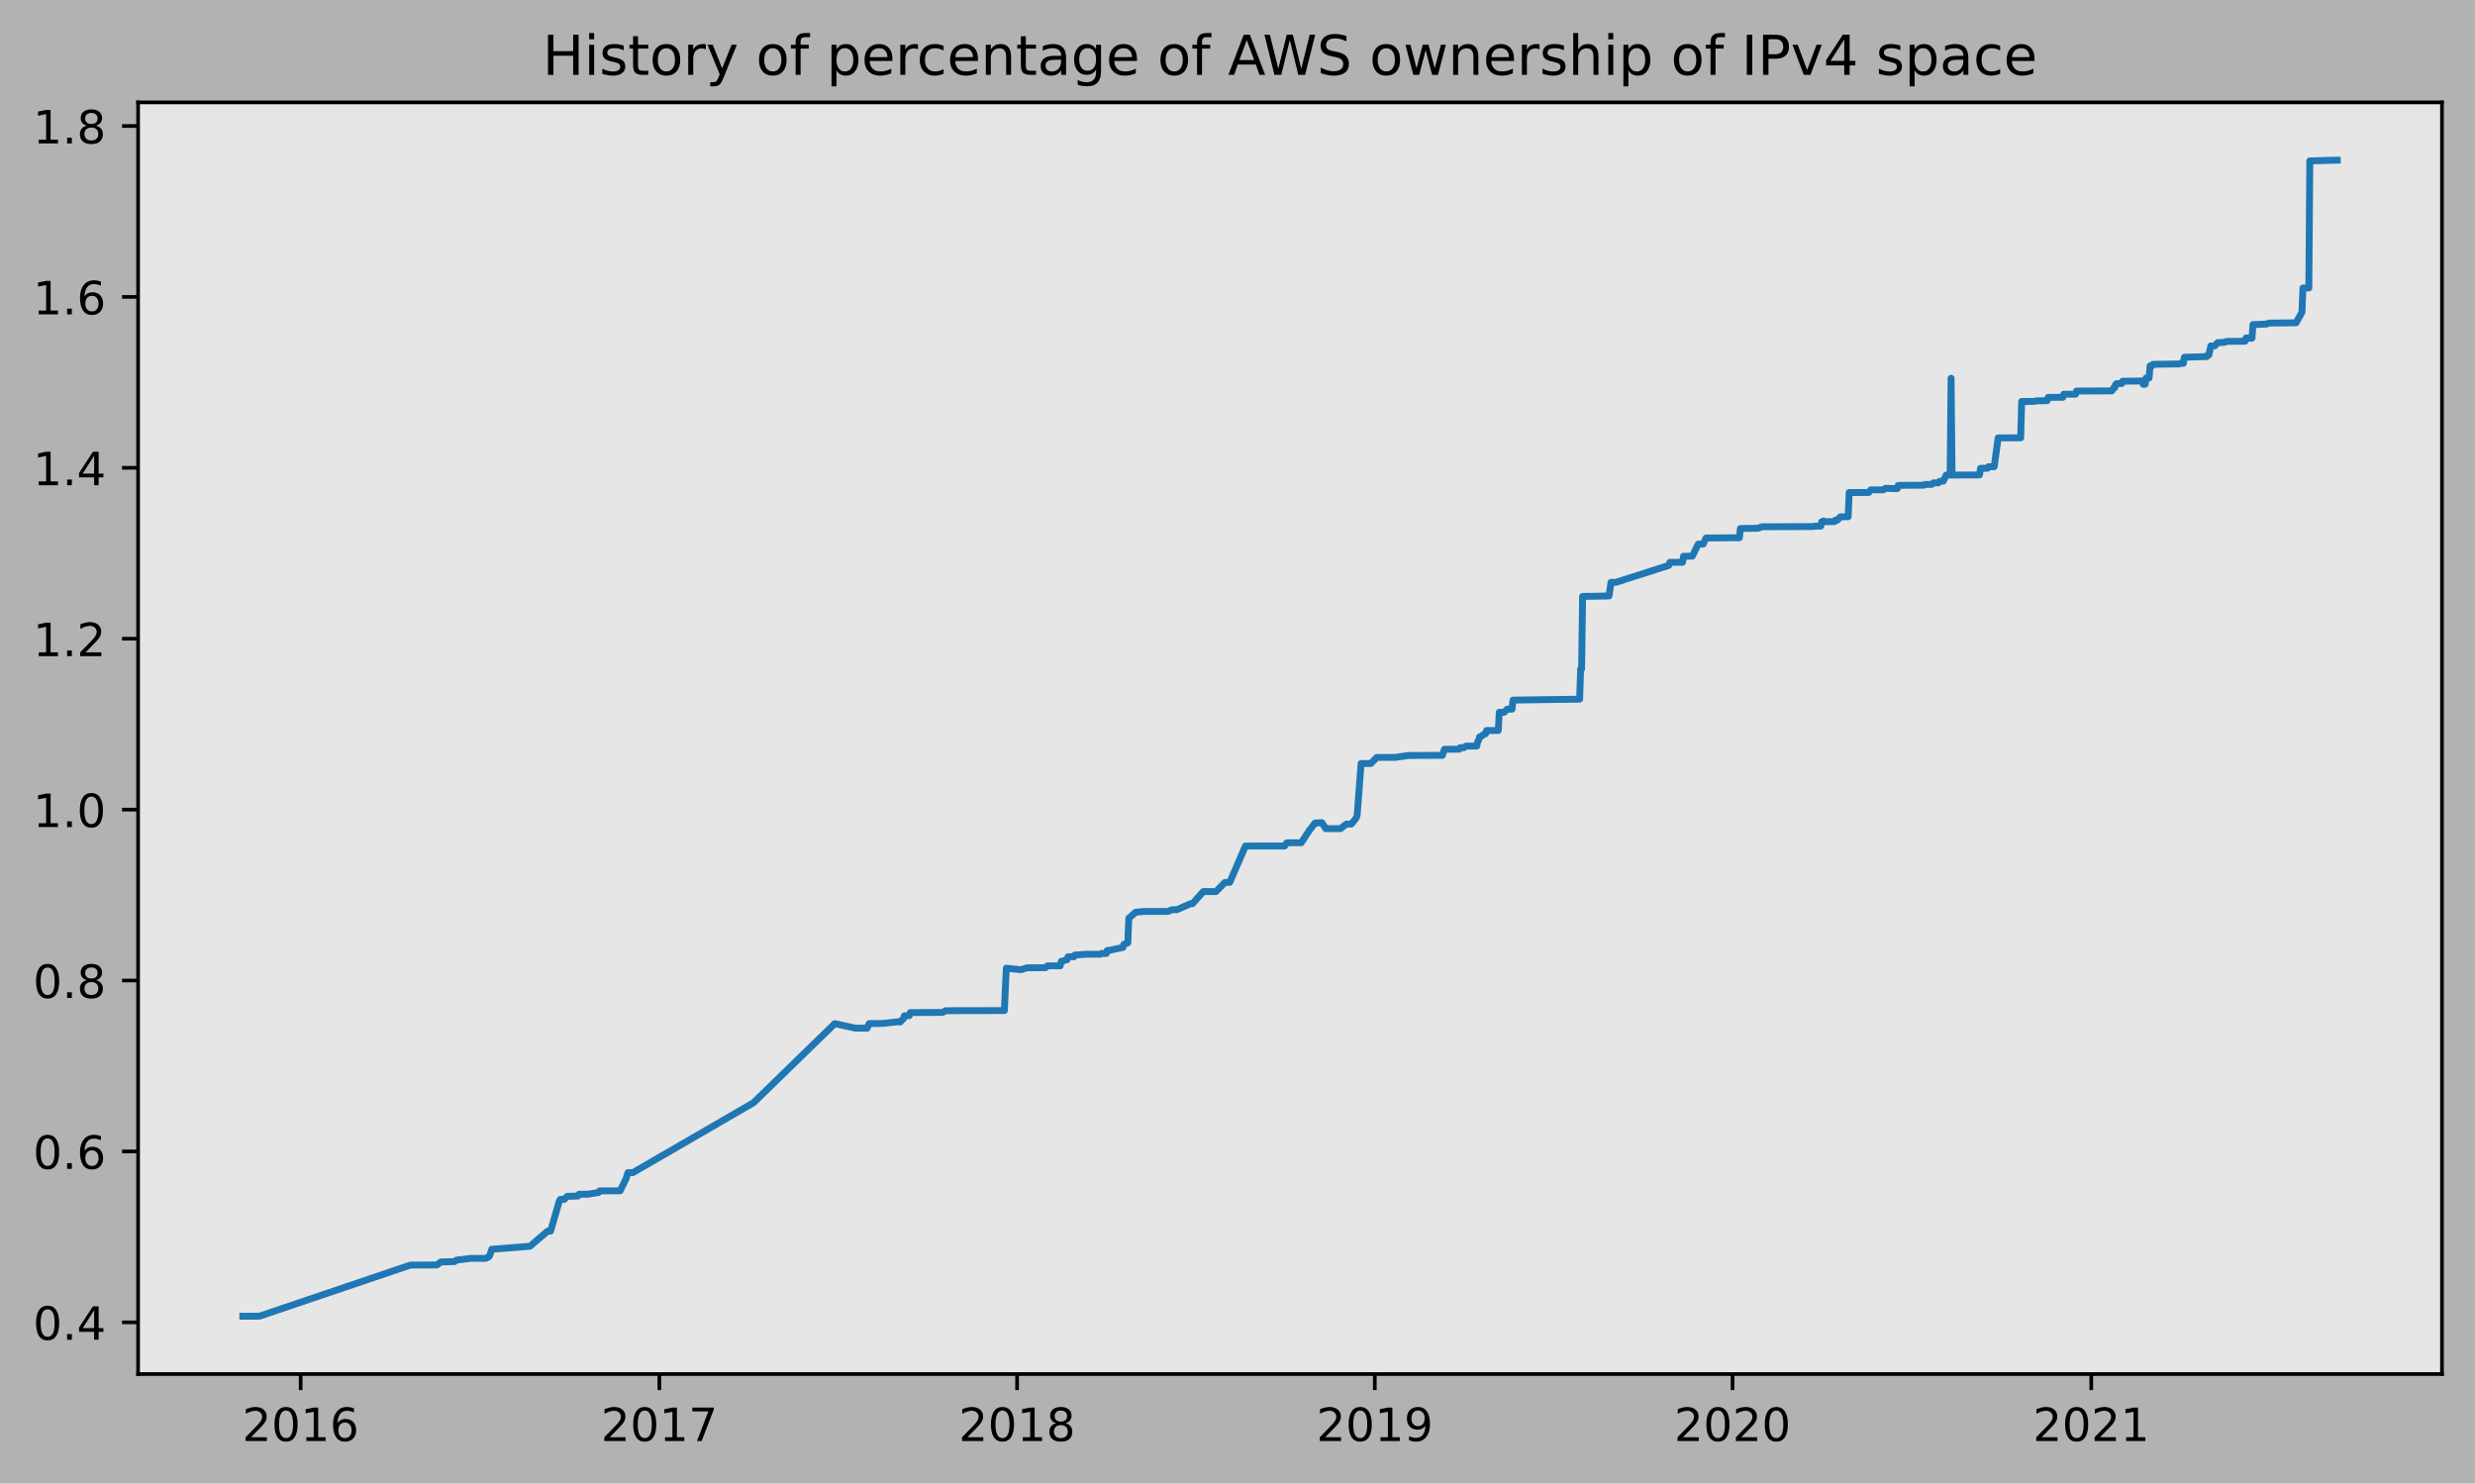
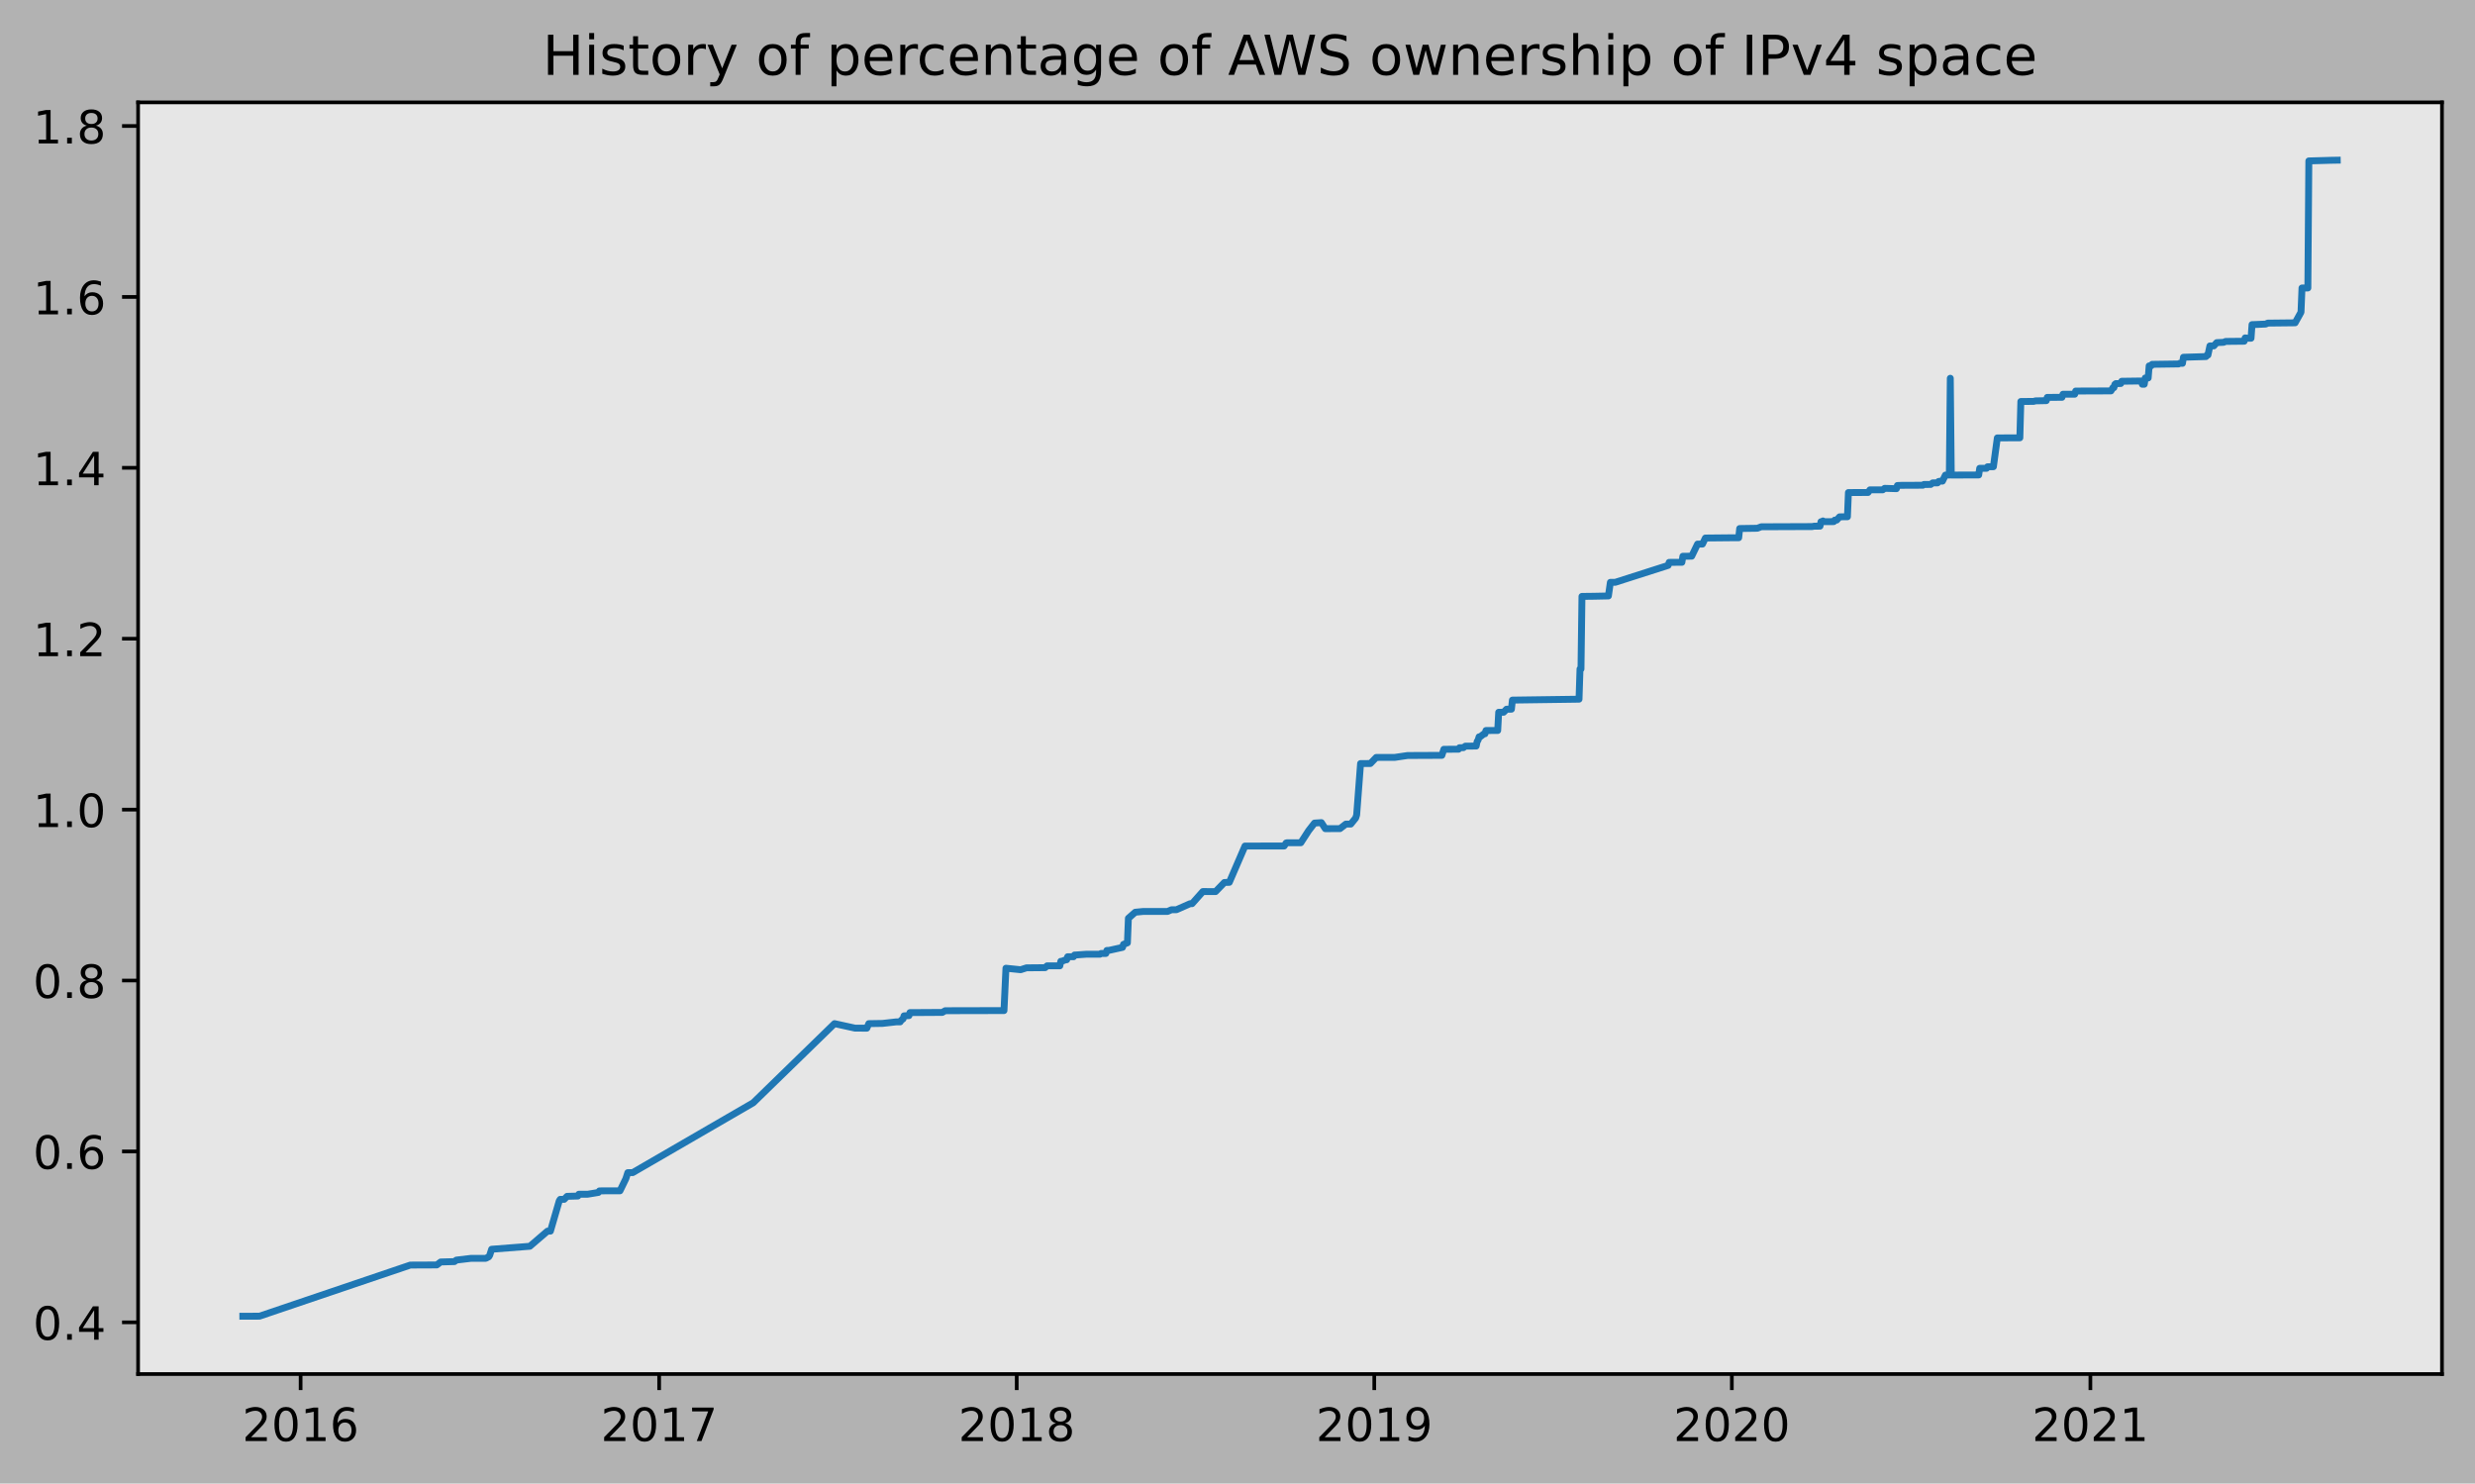
<svg xmlns="http://www.w3.org/2000/svg" xmlns:xlink="http://www.w3.org/1999/xlink" height="323.396pt" version="1.1" viewBox="0 0 539.503 323.396" width="539.503pt">
  <defs>
    <style type="text/css">
*{stroke-linecap:butt;stroke-linejoin:round;}
  </style>
  </defs>
  <g id="figure_1">
    <g id="patch_1">
      <path d="M 0 323.396  L 539.503 323.396  L 539.503 0  L 0 0  z " style="fill:#b2b2b2;" />
    </g>
    <g id="axes_1">
      <g id="patch_2">
        <path d="M 30.103 299.518  L 532.303 299.518  L 532.303 22.318  L 30.103 22.318  z " style="fill:#e6e6e6;" />
      </g>
      <g id="matplotlib.axis_1">
        <g id="xtick_1">
          <g id="line2d_1">
            <defs>
-               <path d="M 0 0  L 0 3.5  " id="meeb0889907" style="stroke:#000000;stroke-width:0.8;" />
-             </defs>
-             <g>
-               <use style="stroke:#000000;stroke-width:0.8;" x="65.535" xlink:href="#meeb0889907" y="299.518" />
+               <path d="M 0 0  L 0 3.5  " id="m148f84f22f" style="stroke:#000000;stroke-width:0.8;" />
+             </defs>
+             <g>
+               <use style="stroke:#000000;stroke-width:0.8;" x="65.529" xlink:href="#m148f84f22f" y="299.518" />
            </g>
          </g>
          <g id="text_1">
            <defs>
              <path d="M 19.188 8.297  L 53.609 8.297  L 53.609 0  L 7.328 0  L 7.328 8.297  Q 12.938 14.109 22.625 23.891  Q 32.328 33.688 34.812 36.531  Q 39.547 41.844 41.422 45.531  Q 43.312 49.219 43.312 52.781  Q 43.312 58.594 39.234 62.25  Q 35.156 65.922 28.609 65.922  Q 23.969 65.922 18.812 64.312  Q 13.672 62.703 7.812 59.422  L 7.812 69.391  Q 13.766 71.781 18.938 73  Q 24.125 74.219 28.422 74.219  Q 39.75 74.219 46.484 68.547  Q 53.219 62.891 53.219 53.422  Q 53.219 48.922 51.531 44.891  Q 49.859 40.875 45.406 35.406  Q 44.188 33.984 37.641 27.219  Q 31.109 20.453 19.188 8.297  z " id="DejaVuSans-50" />
              <path d="M 31.781 66.406  Q 24.172 66.406 20.328 58.906  Q 16.5 51.422 16.5 36.375  Q 16.5 21.391 20.328 13.891  Q 24.172 6.391 31.781 6.391  Q 39.453 6.391 43.281 13.891  Q 47.125 21.391 47.125 36.375  Q 47.125 51.422 43.281 58.906  Q 39.453 66.406 31.781 66.406  z M 31.781 74.219  Q 44.047 74.219 50.516 64.516  Q 56.984 54.828 56.984 36.375  Q 56.984 17.969 50.516 8.266  Q 44.047 -1.422 31.781 -1.422  Q 19.531 -1.422 13.062 8.266  Q 6.594 17.969 6.594 36.375  Q 6.594 54.828 13.062 64.516  Q 19.531 74.219 31.781 74.219  z " id="DejaVuSans-48" />
              <path d="M 12.406 8.297  L 28.516 8.297  L 28.516 63.922  L 10.984 60.406  L 10.984 69.391  L 28.422 72.906  L 38.281 72.906  L 38.281 8.297  L 54.391 8.297  L 54.391 0  L 12.406 0  z " id="DejaVuSans-49" />
              <path d="M 33.016 40.375  Q 26.375 40.375 22.484 35.828  Q 18.609 31.297 18.609 23.391  Q 18.609 15.531 22.484 10.953  Q 26.375 6.391 33.016 6.391  Q 39.656 6.391 43.531 10.953  Q 47.406 15.531 47.406 23.391  Q 47.406 31.297 43.531 35.828  Q 39.656 40.375 33.016 40.375  z M 52.594 71.297  L 52.594 62.312  Q 48.875 64.062 45.094 64.984  Q 41.312 65.922 37.594 65.922  Q 27.828 65.922 22.672 59.328  Q 17.531 52.734 16.797 39.406  Q 19.672 43.656 24.016 45.922  Q 28.375 48.188 33.594 48.188  Q 44.578 48.188 50.953 41.516  Q 57.328 34.859 57.328 23.391  Q 57.328 12.156 50.688 5.359  Q 44.047 -1.422 33.016 -1.422  Q 20.359 -1.422 13.672 8.266  Q 6.984 17.969 6.984 36.375  Q 6.984 53.656 15.188 63.938  Q 23.391 74.219 37.203 74.219  Q 40.922 74.219 44.703 73.484  Q 48.484 72.75 52.594 71.297  z " id="DejaVuSans-54" />
            </defs>
-             <g transform="translate(52.81007 314.1166)scale(0.1 -0.1)">
+             <g transform="translate(52.80417 314.1166)scale(0.1 -0.1)">
              <use xlink:href="#DejaVuSans-50" />
              <use x="63.623" xlink:href="#DejaVuSans-48" />
              <use x="127.246" xlink:href="#DejaVuSans-49" />
              <use x="190.869" xlink:href="#DejaVuSans-54" />
            </g>
          </g>
        </g>
        <g id="xtick_2">
          <g id="line2d_2">
            <g>
-               <use style="stroke:#000000;stroke-width:0.8;" x="143.727" xlink:href="#meeb0889907" y="299.518" />
+               <use style="stroke:#000000;stroke-width:0.8;" x="143.684" xlink:href="#m148f84f22f" y="299.518" />
            </g>
          </g>
          <g id="text_2">
            <defs>
              <path d="M 8.203 72.906  L 55.078 72.906  L 55.078 68.703  L 28.609 0  L 18.312 0  L 43.219 64.594  L 8.203 64.594  z " id="DejaVuSans-55" />
            </defs>
-             <g transform="translate(131.0018 314.1166)scale(0.1 -0.1)">
+             <g transform="translate(130.9593 314.1166)scale(0.1 -0.1)">
              <use xlink:href="#DejaVuSans-50" />
              <use x="63.623" xlink:href="#DejaVuSans-48" />
              <use x="127.246" xlink:href="#DejaVuSans-49" />
              <use x="190.869" xlink:href="#DejaVuSans-55" />
            </g>
          </g>
        </g>
        <g id="xtick_3">
          <g id="line2d_3">
            <g>
-               <use style="stroke:#000000;stroke-width:0.8;" x="221.705" xlink:href="#meeb0889907" y="299.518" />
+               <use style="stroke:#000000;stroke-width:0.8;" x="221.626" xlink:href="#m148f84f22f" y="299.518" />
            </g>
          </g>
          <g id="text_3">
            <defs>
              <path d="M 31.781 34.625  Q 24.75 34.625 20.719 30.859  Q 16.703 27.094 16.703 20.516  Q 16.703 13.922 20.719 10.156  Q 24.75 6.391 31.781 6.391  Q 38.812 6.391 42.859 10.172  Q 46.922 13.969 46.922 20.516  Q 46.922 27.094 42.891 30.859  Q 38.875 34.625 31.781 34.625  z M 21.922 38.812  Q 15.578 40.375 12.031 44.719  Q 8.5 49.078 8.5 55.328  Q 8.5 64.062 14.719 69.141  Q 20.953 74.219 31.781 74.219  Q 42.672 74.219 48.875 69.141  Q 55.078 64.062 55.078 55.328  Q 55.078 49.078 51.531 44.719  Q 48 40.375 41.703 38.812  Q 48.828 37.156 52.797 32.312  Q 56.781 27.484 56.781 20.516  Q 56.781 9.906 50.312 4.234  Q 43.844 -1.422 31.781 -1.422  Q 19.734 -1.422 13.25 4.234  Q 6.781 9.906 6.781 20.516  Q 6.781 27.484 10.781 32.312  Q 14.797 37.156 21.922 38.812  z M 18.312 54.391  Q 18.312 48.734 21.844 45.562  Q 25.391 42.391 31.781 42.391  Q 38.141 42.391 41.719 45.562  Q 45.312 48.734 45.312 54.391  Q 45.312 60.062 41.719 63.234  Q 38.141 66.406 31.781 66.406  Q 25.391 66.406 21.844 63.234  Q 18.312 60.062 18.312 54.391  z " id="DejaVuSans-56" />
            </defs>
-             <g transform="translate(208.9798 314.1166)scale(0.1 -0.1)">
+             <g transform="translate(208.9009 314.1166)scale(0.1 -0.1)">
              <use xlink:href="#DejaVuSans-50" />
              <use x="63.623" xlink:href="#DejaVuSans-48" />
              <use x="127.246" xlink:href="#DejaVuSans-49" />
              <use x="190.869" xlink:href="#DejaVuSans-56" />
            </g>
          </g>
        </g>
        <g id="xtick_4">
          <g id="line2d_4">
            <g>
-               <use style="stroke:#000000;stroke-width:0.8;" x="299.683" xlink:href="#meeb0889907" y="299.518" />
+               <use style="stroke:#000000;stroke-width:0.8;" x="299.567" xlink:href="#m148f84f22f" y="299.518" />
            </g>
          </g>
          <g id="text_4">
            <defs>
              <path d="M 10.984 1.516  L 10.984 10.5  Q 14.703 8.734 18.5 7.812  Q 22.312 6.891 25.984 6.891  Q 35.75 6.891 40.891 13.453  Q 46.047 20.016 46.781 33.406  Q 43.953 29.203 39.594 26.953  Q 35.25 24.703 29.984 24.703  Q 19.047 24.703 12.672 31.312  Q 6.297 37.938 6.297 49.422  Q 6.297 60.641 12.938 67.422  Q 19.578 74.219 30.609 74.219  Q 43.266 74.219 49.922 64.516  Q 56.594 54.828 56.594 36.375  Q 56.594 19.141 48.406 8.859  Q 40.234 -1.422 26.422 -1.422  Q 22.703 -1.422 18.891 -0.688  Q 15.094 0.047 10.984 1.516  z M 30.609 32.422  Q 37.25 32.422 41.125 36.953  Q 45.016 41.5 45.016 49.422  Q 45.016 57.281 41.125 61.844  Q 37.25 66.406 30.609 66.406  Q 23.969 66.406 20.094 61.844  Q 16.219 57.281 16.219 49.422  Q 16.219 41.5 20.094 36.953  Q 23.969 32.422 30.609 32.422  z " id="DejaVuSans-57" />
            </defs>
-             <g transform="translate(286.9579 314.1166)scale(0.1 -0.1)">
+             <g transform="translate(286.8424 314.1166)scale(0.1 -0.1)">
              <use xlink:href="#DejaVuSans-50" />
              <use x="63.623" xlink:href="#DejaVuSans-48" />
              <use x="127.246" xlink:href="#DejaVuSans-49" />
              <use x="190.869" xlink:href="#DejaVuSans-57" />
            </g>
          </g>
        </g>
        <g id="xtick_5">
          <g id="line2d_5">
            <g>
-               <use style="stroke:#000000;stroke-width:0.8;" x="377.661" xlink:href="#meeb0889907" y="299.518" />
+               <use style="stroke:#000000;stroke-width:0.8;" x="377.509" xlink:href="#m148f84f22f" y="299.518" />
            </g>
          </g>
          <g id="text_5">
-             <g transform="translate(364.9359 314.1166)scale(0.1 -0.1)">
+             <g transform="translate(364.784 314.1166)scale(0.1 -0.1)">
              <use xlink:href="#DejaVuSans-50" />
              <use x="63.623" xlink:href="#DejaVuSans-48" />
              <use x="127.246" xlink:href="#DejaVuSans-50" />
              <use x="190.869" xlink:href="#DejaVuSans-48" />
            </g>
          </g>
        </g>
        <g id="xtick_6">
          <g id="line2d_6">
            <g>
-               <use style="stroke:#000000;stroke-width:0.8;" x="455.853" xlink:href="#meeb0889907" y="299.518" />
+               <use style="stroke:#000000;stroke-width:0.8;" x="455.664" xlink:href="#m148f84f22f" y="299.518" />
            </g>
          </g>
          <g id="text_6">
-             <g transform="translate(443.1276 314.1166)scale(0.1 -0.1)">
+             <g transform="translate(442.9391 314.1166)scale(0.1 -0.1)">
              <use xlink:href="#DejaVuSans-50" />
              <use x="63.623" xlink:href="#DejaVuSans-48" />
              <use x="127.246" xlink:href="#DejaVuSans-50" />
              <use x="190.869" xlink:href="#DejaVuSans-49" />
            </g>
          </g>
        </g>
      </g>
      <g id="matplotlib.axis_2">
        <g id="ytick_1">
          <g id="line2d_7">
            <defs>
-               <path d="M 0 0  L -3.5 0  " id="mce2aa6682f" style="stroke:#000000;stroke-width:0.8;" />
-             </defs>
-             <g>
-               <use style="stroke:#000000;stroke-width:0.8;" x="30.103" xlink:href="#mce2aa6682f" y="288.244" />
+               <path d="M 0 0  L -3.5 0  " id="mbfa2a3a1e8" style="stroke:#000000;stroke-width:0.8;" />
+             </defs>
+             <g>
+               <use style="stroke:#000000;stroke-width:0.8;" x="30.103" xlink:href="#mbfa2a3a1e8" y="288.244" />
            </g>
          </g>
          <g id="text_7">
            <defs>
              <path d="M 10.688 12.406  L 21 12.406  L 21 0  L 10.688 0  z " id="DejaVuSans-46" />
              <path d="M 37.797 64.312  L 12.891 25.391  L 37.797 25.391  z M 35.203 72.906  L 47.609 72.906  L 47.609 25.391  L 58.016 25.391  L 58.016 17.188  L 47.609 17.188  L 47.609 0  L 37.797 0  L 37.797 17.188  L 4.891 17.188  L 4.891 26.703  z " id="DejaVuSans-52" />
            </defs>
            <g transform="translate(7.2 292.0431)scale(0.1 -0.1)">
              <use xlink:href="#DejaVuSans-48" />
              <use x="63.623" xlink:href="#DejaVuSans-46" />
              <use x="95.41" xlink:href="#DejaVuSans-52" />
            </g>
          </g>
        </g>
        <g id="ytick_2">
          <g id="line2d_8">
            <g>
-               <use style="stroke:#000000;stroke-width:0.8;" x="30.103" xlink:href="#mce2aa6682f" y="250.99" />
+               <use style="stroke:#000000;stroke-width:0.8;" x="30.103" xlink:href="#mbfa2a3a1e8" y="250.99" />
            </g>
          </g>
          <g id="text_8">
-             <g transform="translate(7.2 254.7891)scale(0.1 -0.1)">
+             <g transform="translate(7.2 254.7895)scale(0.1 -0.1)">
              <use xlink:href="#DejaVuSans-48" />
              <use x="63.623" xlink:href="#DejaVuSans-46" />
              <use x="95.41" xlink:href="#DejaVuSans-54" />
            </g>
          </g>
        </g>
        <g id="ytick_3">
          <g id="line2d_9">
            <g>
-               <use style="stroke:#000000;stroke-width:0.8;" x="30.103" xlink:href="#mce2aa6682f" y="213.736" />
+               <use style="stroke:#000000;stroke-width:0.8;" x="30.103" xlink:href="#mbfa2a3a1e8" y="213.737" />
            </g>
          </g>
          <g id="text_9">
-             <g transform="translate(7.2 217.5351)scale(0.1 -0.1)">
+             <g transform="translate(7.2 217.5358)scale(0.1 -0.1)">
              <use xlink:href="#DejaVuSans-48" />
              <use x="63.623" xlink:href="#DejaVuSans-46" />
              <use x="95.41" xlink:href="#DejaVuSans-56" />
            </g>
          </g>
        </g>
        <g id="ytick_4">
          <g id="line2d_10">
            <g>
-               <use style="stroke:#000000;stroke-width:0.8;" x="30.103" xlink:href="#mce2aa6682f" y="176.482" />
+               <use style="stroke:#000000;stroke-width:0.8;" x="30.103" xlink:href="#mbfa2a3a1e8" y="176.483" />
            </g>
          </g>
          <g id="text_10">
-             <g transform="translate(7.2 180.2811)scale(0.1 -0.1)">
+             <g transform="translate(7.2 180.2822)scale(0.1 -0.1)">
              <use xlink:href="#DejaVuSans-49" />
              <use x="63.623" xlink:href="#DejaVuSans-46" />
              <use x="95.41" xlink:href="#DejaVuSans-48" />
            </g>
          </g>
        </g>
        <g id="ytick_5">
          <g id="line2d_11">
            <g>
-               <use style="stroke:#000000;stroke-width:0.8;" x="30.103" xlink:href="#mce2aa6682f" y="139.228" />
+               <use style="stroke:#000000;stroke-width:0.8;" x="30.103" xlink:href="#mbfa2a3a1e8" y="139.229" />
            </g>
          </g>
          <g id="text_11">
-             <g transform="translate(7.2 143.027)scale(0.1 -0.1)">
+             <g transform="translate(7.2 143.0285)scale(0.1 -0.1)">
              <use xlink:href="#DejaVuSans-49" />
              <use x="63.623" xlink:href="#DejaVuSans-46" />
              <use x="95.41" xlink:href="#DejaVuSans-50" />
            </g>
          </g>
        </g>
        <g id="ytick_6">
          <g id="line2d_12">
            <g>
-               <use style="stroke:#000000;stroke-width:0.8;" x="30.103" xlink:href="#mce2aa6682f" y="101.974" />
+               <use style="stroke:#000000;stroke-width:0.8;" x="30.103" xlink:href="#mbfa2a3a1e8" y="101.976" />
            </g>
          </g>
          <g id="text_12">
-             <g transform="translate(7.2 105.773)scale(0.1 -0.1)">
+             <g transform="translate(7.2 105.7749)scale(0.1 -0.1)">
              <use xlink:href="#DejaVuSans-49" />
              <use x="63.623" xlink:href="#DejaVuSans-46" />
              <use x="95.41" xlink:href="#DejaVuSans-52" />
            </g>
          </g>
        </g>
        <g id="ytick_7">
          <g id="line2d_13">
            <g>
-               <use style="stroke:#000000;stroke-width:0.8;" x="30.103" xlink:href="#mce2aa6682f" y="64.72" />
+               <use style="stroke:#000000;stroke-width:0.8;" x="30.103" xlink:href="#mbfa2a3a1e8" y="64.722" />
            </g>
          </g>
          <g id="text_13">
-             <g transform="translate(7.2 68.51898)scale(0.1 -0.1)">
+             <g transform="translate(7.2 68.52125)scale(0.1 -0.1)">
              <use xlink:href="#DejaVuSans-49" />
              <use x="63.623" xlink:href="#DejaVuSans-46" />
              <use x="95.41" xlink:href="#DejaVuSans-54" />
            </g>
          </g>
        </g>
        <g id="ytick_8">
          <g id="line2d_14">
            <g>
-               <use style="stroke:#000000;stroke-width:0.8;" x="30.103" xlink:href="#mce2aa6682f" y="27.466" />
+               <use style="stroke:#000000;stroke-width:0.8;" x="30.103" xlink:href="#mbfa2a3a1e8" y="27.468" />
            </g>
          </g>
          <g id="text_14">
-             <g transform="translate(7.2 31.26495)scale(0.1 -0.1)">
+             <g transform="translate(7.2 31.2676)scale(0.1 -0.1)">
              <use xlink:href="#DejaVuSans-49" />
              <use x="63.623" xlink:href="#DejaVuSans-46" />
              <use x="95.41" xlink:href="#DejaVuSans-56" />
            </g>
          </g>
        </g>
      </g>
      <g id="line2d_15">
-         <path clip-path="url(#p06421dc041)" d="M 52.93 286.918  L 56.562 286.904  L 89.463 275.761  L 95.231 275.737  L 96.085 275.088  L 99.076 275.005  L 99.504 274.677  L 102.708 274.294  L 105.913 274.297  L 106.554 273.967  L 106.767 273.638  L 107.195 272.313  L 115.526 271.665  L 119.372 268.366  L 120.013 268.364  L 121.936 261.769  L 122.149 261.439  L 123.004 261.439  L 123.645 260.78  L 125.995 260.714  L 126.208 260.32  L 128.131 260.32  L 130.481 259.932  L 130.695 259.603  L 131.122 259.587  L 135.181 259.576  L 136.463 256.938  L 136.89 255.619  L 137.959 255.608  L 164.236 240.388  L 181.968 223.132  L 186.454 224.118  L 189.018 224.125  L 189.445 223.136  L 192.436 223.087  L 195.427 222.75  L 196.282 222.75  L 196.495 222.42  L 196.923 222.09  L 197.136 221.431  L 198.205 221.39  L 198.418 220.73  L 205.468 220.688  L 206.109 220.317  L 218.928 220.286  L 219.355 211.054  L 222.559 211.383  L 223.841 210.97  L 227.9 210.934  L 228.328 210.537  L 231.105 210.538  L 231.319 209.549  L 231.532 209.546  L 232.387 209.215  L 232.6 209.214  L 232.814 208.555  L 234.096 208.553  L 234.309 208.176  L 234.523 208.174  L 236.873 208.005  L 239.864 208.004  L 240.078 207.839  L 241.146 207.838  L 241.36 207.178  L 241.787 207.173  L 244.778 206.513  L 244.991 205.854  L 245.846 205.524  L 246.06 200.166  L 247.555 198.847  L 249.264 198.682  L 254.605 198.676  L 255.46 198.305  L 256.528 198.305  L 259.519 196.986  L 259.946 196.982  L 262.296 194.343  L 265.073 194.347  L 266.996 192.363  L 268.064 192.336  L 271.483 184.42  L 280.028 184.415  L 280.455 183.756  L 280.669 183.704  L 283.66 183.701  L 285.369 181.063  L 286.651 179.414  L 288.146 179.315  L 289.001 180.634  L 292.206 180.622  L 293.487 179.633  L 294.556 179.632  L 295.624 178.313  L 295.837 177.648  L 296.692 166.437  L 298.828 166.432  L 300.11 165.108  L 304.169 165.096  L 306.947 164.684  L 314.424 164.651  L 314.851 163.331  L 318.056 163.316  L 318.269 162.986  L 319.124 162.975  L 319.551 162.645  L 321.901 162.627  L 322.115 161.638  L 322.329 161.308  L 322.542 160.613  L 322.756 160.611  L 323.61 159.952  L 323.824 159.952  L 324.038 159.237  L 326.601 159.234  L 326.815 155.261  L 327.883 155.255  L 328.524 154.594  L 329.592 154.588  L 329.806 152.607  L 344.333 152.409  L 344.547 145.83  L 344.761 145.829  L 344.974 130.002  L 347.538 129.973  L 350.742 129.906  L 351.17 126.938  L 352.238 126.932  L 363.774 123.243  L 363.988 122.583  L 366.765 122.573  L 366.979 121.254  L 368.902 121.236  L 370.184 118.598  L 371.252 118.597  L 371.893 117.278  L 377.875 117.219  L 379.156 117.214  L 379.37 115.206  L 383.216 115.149  L 384.07 114.825  L 395.179 114.781  L 395.607 114.698  L 396.888 114.693  L 397.102 113.725  L 397.316 113.725  L 397.529 113.552  L 397.743 113.714  L 399.879 113.701  L 400.093 113.373  L 400.52 113.371  L 401.161 112.659  L 402.87 112.642  L 403.084 107.364  L 407.357 107.355  L 407.784 106.778  L 410.561 106.775  L 410.989 106.445  L 413.552 106.523  L 413.766 105.827  L 414.62 105.793  L 419.32 105.771  L 419.534 105.606  L 421.03 105.6  L 421.457 105.261  L 422.525 105.257  L 422.739 104.958  L 423.166 104.876  L 423.593 104.876  L 424.234 103.557  L 425.089 103.557  L 425.302 82.453  L 425.516 103.556  L 431.498 103.531  L 431.711 102.08  L 433.207 102.08  L 433.421 101.749  L 434.702 101.731  L 435.557 95.456  L 440.471 95.432  L 440.684 87.519  L 443.462 87.496  L 443.889 87.379  L 446.239 87.331  L 446.452 86.62  L 449.657 86.607  L 449.871 85.936  L 452.434 85.932  L 452.648 85.239  L 460.339 85.209  L 460.766 84.503  L 460.98 84.503  L 461.194 83.785  L 461.407 83.618  L 462.475 83.599  L 462.689 83.104  L 466.962 83.049  L 467.175 83.759  L 467.603 83.757  L 467.816 82.389  L 468.457 82.389  L 468.671 79.751  L 469.098 79.749  L 469.312 79.415  L 475.08 79.333  L 475.294 79.202  L 475.935 79.201  L 476.148 77.871  L 481.062 77.725  L 481.276 77.394  L 481.489 77.392  L 481.916 75.404  L 482.771 75.394  L 483.412 74.683  L 484.907 74.619  L 485.335 74.423  L 489.394 74.38  L 489.607 73.653  L 490.248 73.734  L 490.889 73.728  L 491.103 70.759  L 491.744 70.741  L 494.094 70.636  L 494.521 70.43  L 500.503 70.364  L 501.785 68.05  L 501.999 62.775  L 503.28 62.774  L 503.494 35.075  L 507.339 34.968  L 508.194 34.94  L 509.476 34.918  L 509.476 34.918  " style="fill:none;stroke:#1f77b4;stroke-linecap:square;stroke-width:1.5;" />
+         <path clip-path="url(#pa84fe2598e)" d="M 52.93 286.918  L 56.561 286.904  L 89.445 275.762  L 95.211 275.737  L 96.065 275.088  L 99.055 275.006  L 99.482 274.677  L 102.685 274.295  L 105.888 274.297  L 106.529 273.967  L 106.742 273.638  L 107.169 272.314  L 115.497 271.665  L 119.341 268.367  L 119.982 268.364  L 121.903 261.769  L 122.117 261.44  L 122.971 261.44  L 123.612 260.78  L 125.961 260.715  L 126.174 260.32  L 128.096 260.32  L 130.445 259.933  L 130.658 259.603  L 131.086 259.587  L 135.143 259.576  L 136.424 256.938  L 136.851 255.619  L 137.919 255.609  L 164.184 240.389  L 181.908 223.133  L 186.392 224.118  L 188.954 224.125  L 189.382 223.136  L 192.371 223.087  L 195.361 222.75  L 196.215 222.75  L 196.428 222.421  L 196.855 222.091  L 197.069 221.432  L 198.137 221.39  L 198.35 220.731  L 205.397 220.688  L 206.038 220.317  L 218.85 220.287  L 219.277 211.054  L 222.48 211.384  L 223.761 210.971  L 227.818 210.935  L 228.246 210.538  L 231.022 210.539  L 231.235 209.55  L 231.449 209.547  L 232.303 209.215  L 232.516 209.215  L 232.73 208.555  L 234.011 208.554  L 234.225 208.177  L 234.438 208.175  L 236.787 208.006  L 239.777 208.005  L 239.99 207.84  L 241.058 207.839  L 241.271 207.179  L 241.698 207.174  L 244.688 206.514  L 244.902 205.855  L 245.756 205.525  L 245.969 200.167  L 247.464 198.848  L 249.172 198.683  L 254.511 198.677  L 255.365 198.306  L 256.433 198.306  L 259.422 196.987  L 259.849 196.983  L 262.198 194.344  L 264.974 194.348  L 266.896 192.364  L 267.964 192.337  L 271.38 184.421  L 279.922 184.416  L 280.349 183.757  L 280.563 183.705  L 283.552 183.702  L 285.26 181.064  L 286.542 179.415  L 288.036 179.316  L 288.891 180.635  L 292.094 180.623  L 293.375 179.634  L 294.443 179.633  L 295.51 178.314  L 295.724 177.649  L 296.578 166.439  L 298.713 166.433  L 299.995 165.109  L 304.052 165.098  L 306.828 164.686  L 314.302 164.652  L 314.729 163.332  L 317.932 163.317  L 318.145 162.988  L 318.999 162.976  L 319.427 162.646  L 321.775 162.628  L 321.989 161.639  L 322.203 161.309  L 322.416 160.614  L 322.63 160.613  L 323.484 159.953  L 323.697 159.953  L 323.911 159.239  L 326.473 159.235  L 326.687 155.263  L 327.755 155.256  L 328.395 154.595  L 329.463 154.59  L 329.676 152.609  L 344.197 152.41  L 344.411 145.831  L 344.624 145.831  L 344.838 130.004  L 347.4 129.974  L 350.603 129.907  L 351.03 126.94  L 352.098 126.933  L 363.629 123.244  L 363.843 122.585  L 366.619 122.575  L 366.832 121.256  L 368.754 121.238  L 370.035 118.6  L 371.103 118.599  L 371.743 117.28  L 377.723 117.221  L 379.004 117.216  L 379.217 115.208  L 383.061 115.151  L 383.915 114.826  L 395.019 114.783  L 395.446 114.7  L 396.727 114.695  L 396.941 113.726  L 397.155 113.726  L 397.368 113.554  L 397.582 113.716  L 399.717 113.703  L 399.931 113.374  L 400.358 113.373  L 400.998 112.66  L 402.707 112.644  L 402.92 107.365  L 407.191 107.356  L 407.618 106.779  L 410.394 106.777  L 410.821 106.447  L 413.383 106.525  L 413.597 105.829  L 414.451 105.794  L 419.149 105.772  L 419.363 105.608  L 420.857 105.602  L 421.284 105.263  L 422.352 105.259  L 422.566 104.96  L 422.993 104.878  L 423.42 104.878  L 424.06 103.559  L 424.915 103.559  L 425.128 82.455  L 425.342 103.557  L 431.321 103.533  L 431.534 102.082  L 433.029 102.082  L 433.243 101.751  L 434.524 101.733  L 435.378 95.458  L 440.289 95.434  L 440.503 87.521  L 443.279 87.498  L 443.706 87.381  L 446.055 87.333  L 446.268 86.622  L 449.472 86.609  L 449.685 85.938  L 452.248 85.934  L 452.461 85.241  L 460.148 85.211  L 460.576 84.505  L 460.789 84.505  L 461.003 83.788  L 461.216 83.62  L 462.284 83.601  L 462.497 83.106  L 466.768 83.051  L 466.982 83.761  L 467.409 83.759  L 467.622 82.391  L 468.263 82.391  L 468.476 79.753  L 468.904 79.751  L 469.117 79.417  L 474.883 79.336  L 475.096 79.204  L 475.737 79.203  L 475.95 77.873  L 480.862 77.727  L 481.075 77.396  L 481.289 77.395  L 481.716 75.406  L 482.57 75.396  L 483.211 74.685  L 484.705 74.621  L 485.132 74.425  L 489.19 74.382  L 489.403 73.655  L 490.044 73.736  L 490.684 73.73  L 490.898 70.762  L 491.539 70.743  L 493.888 70.638  L 494.315 70.432  L 500.294 70.366  L 501.575 68.053  L 501.788 62.777  L 503.07 62.776  L 503.283 35.078  L 507.127 34.971  L 507.981 34.943  L 509.476 34.918  L 509.476 34.918  " style="fill:none;stroke:#1f77b4;stroke-linecap:square;stroke-width:1.5;" />
      </g>
      <g id="patch_3">
        <path d="M 30.103 299.518  L 30.103 22.318  " style="fill:none;stroke:#000000;stroke-linecap:square;stroke-linejoin:miter;stroke-width:0.8;" />
      </g>
      <g id="patch_4">
        <path d="M 532.303 299.518  L 532.303 22.318  " style="fill:none;stroke:#000000;stroke-linecap:square;stroke-linejoin:miter;stroke-width:0.8;" />
      </g>
      <g id="patch_5">
        <path d="M 30.103 299.518  L 532.303 299.518  " style="fill:none;stroke:#000000;stroke-linecap:square;stroke-linejoin:miter;stroke-width:0.8;" />
      </g>
      <g id="patch_6">
        <path d="M 30.103 22.318  L 532.303 22.318  " style="fill:none;stroke:#000000;stroke-linecap:square;stroke-linejoin:miter;stroke-width:0.8;" />
      </g>
      <g id="text_15">
        <defs>
          <path d="M 9.812 72.906  L 19.672 72.906  L 19.672 43.016  L 55.516 43.016  L 55.516 72.906  L 65.375 72.906  L 65.375 0  L 55.516 0  L 55.516 34.719  L 19.672 34.719  L 19.672 0  L 9.812 0  z " id="DejaVuSans-72" />
          <path d="M 9.422 54.688  L 18.406 54.688  L 18.406 0  L 9.422 0  z M 9.422 75.984  L 18.406 75.984  L 18.406 64.594  L 9.422 64.594  z " id="DejaVuSans-105" />
          <path d="M 44.281 53.078  L 44.281 44.578  Q 40.484 46.531 36.375 47.5  Q 32.281 48.484 27.875 48.484  Q 21.188 48.484 17.844 46.438  Q 14.5 44.391 14.5 40.281  Q 14.5 37.156 16.891 35.375  Q 19.281 33.594 26.516 31.984  L 29.594 31.297  Q 39.156 29.25 43.188 25.516  Q 47.219 21.781 47.219 15.094  Q 47.219 7.469 41.188 3.016  Q 35.156 -1.422 24.609 -1.422  Q 20.219 -1.422 15.453 -0.562  Q 10.688 0.297 5.422 2  L 5.422 11.281  Q 10.406 8.688 15.234 7.391  Q 20.062 6.109 24.812 6.109  Q 31.156 6.109 34.562 8.281  Q 37.984 10.453 37.984 14.406  Q 37.984 18.062 35.516 20.016  Q 33.062 21.969 24.703 23.781  L 21.578 24.516  Q 13.234 26.266 9.516 29.906  Q 5.812 33.547 5.812 39.891  Q 5.812 47.609 11.281 51.797  Q 16.75 56 26.812 56  Q 31.781 56 36.172 55.266  Q 40.578 54.547 44.281 53.078  z " id="DejaVuSans-115" />
          <path d="M 18.312 70.219  L 18.312 54.688  L 36.812 54.688  L 36.812 47.703  L 18.312 47.703  L 18.312 18.016  Q 18.312 11.328 20.141 9.422  Q 21.969 7.516 27.594 7.516  L 36.812 7.516  L 36.812 0  L 27.594 0  Q 17.188 0 13.234 3.875  Q 9.281 7.766 9.281 18.016  L 9.281 47.703  L 2.688 47.703  L 2.688 54.688  L 9.281 54.688  L 9.281 70.219  z " id="DejaVuSans-116" />
          <path d="M 30.609 48.391  Q 23.391 48.391 19.188 42.75  Q 14.984 37.109 14.984 27.297  Q 14.984 17.484 19.156 11.844  Q 23.344 6.203 30.609 6.203  Q 37.797 6.203 41.984 11.859  Q 46.188 17.531 46.188 27.297  Q 46.188 37.016 41.984 42.703  Q 37.797 48.391 30.609 48.391  z M 30.609 56  Q 42.328 56 49.016 48.375  Q 55.719 40.766 55.719 27.297  Q 55.719 13.875 49.016 6.219  Q 42.328 -1.422 30.609 -1.422  Q 18.844 -1.422 12.172 6.219  Q 5.516 13.875 5.516 27.297  Q 5.516 40.766 12.172 48.375  Q 18.844 56 30.609 56  z " id="DejaVuSans-111" />
          <path d="M 41.109 46.297  Q 39.594 47.172 37.812 47.578  Q 36.031 48 33.891 48  Q 26.266 48 22.188 43.047  Q 18.109 38.094 18.109 28.812  L 18.109 0  L 9.078 0  L 9.078 54.688  L 18.109 54.688  L 18.109 46.188  Q 20.953 51.172 25.484 53.578  Q 30.031 56 36.531 56  Q 37.453 56 38.578 55.875  Q 39.703 55.766 41.062 55.516  z " id="DejaVuSans-114" />
          <path d="M 32.172 -5.078  Q 28.375 -14.844 24.75 -17.812  Q 21.141 -20.797 15.094 -20.797  L 7.906 -20.797  L 7.906 -13.281  L 13.188 -13.281  Q 16.891 -13.281 18.938 -11.516  Q 21 -9.766 23.484 -3.219  L 25.094 0.875  L 2.984 54.688  L 12.5 54.688  L 29.594 11.922  L 46.688 54.688  L 56.203 54.688  z " id="DejaVuSans-121" />
          <path id="DejaVuSans-32" />
          <path d="M 37.109 75.984  L 37.109 68.5  L 28.516 68.5  Q 23.688 68.5 21.797 66.547  Q 19.922 64.594 19.922 59.516  L 19.922 54.688  L 34.719 54.688  L 34.719 47.703  L 19.922 47.703  L 19.922 0  L 10.891 0  L 10.891 47.703  L 2.297 47.703  L 2.297 54.688  L 10.891 54.688  L 10.891 58.5  Q 10.891 67.625 15.141 71.797  Q 19.391 75.984 28.609 75.984  z " id="DejaVuSans-102" />
          <path d="M 18.109 8.203  L 18.109 -20.797  L 9.078 -20.797  L 9.078 54.688  L 18.109 54.688  L 18.109 46.391  Q 20.953 51.266 25.266 53.625  Q 29.594 56 35.594 56  Q 45.562 56 51.781 48.094  Q 58.016 40.188 58.016 27.297  Q 58.016 14.406 51.781 6.484  Q 45.562 -1.422 35.594 -1.422  Q 29.594 -1.422 25.266 0.953  Q 20.953 3.328 18.109 8.203  z M 48.688 27.297  Q 48.688 37.203 44.609 42.844  Q 40.531 48.484 33.406 48.484  Q 26.266 48.484 22.188 42.844  Q 18.109 37.203 18.109 27.297  Q 18.109 17.391 22.188 11.75  Q 26.266 6.109 33.406 6.109  Q 40.531 6.109 44.609 11.75  Q 48.688 17.391 48.688 27.297  z " id="DejaVuSans-112" />
          <path d="M 56.203 29.594  L 56.203 25.203  L 14.891 25.203  Q 15.484 15.922 20.484 11.062  Q 25.484 6.203 34.422 6.203  Q 39.594 6.203 44.453 7.469  Q 49.312 8.734 54.109 11.281  L 54.109 2.781  Q 49.266 0.734 44.188 -0.344  Q 39.109 -1.422 33.891 -1.422  Q 20.797 -1.422 13.156 6.188  Q 5.516 13.812 5.516 26.812  Q 5.516 40.234 12.766 48.109  Q 20.016 56 32.328 56  Q 43.359 56 49.781 48.891  Q 56.203 41.797 56.203 29.594  z M 47.219 32.234  Q 47.125 39.594 43.094 43.984  Q 39.062 48.391 32.422 48.391  Q 24.906 48.391 20.391 44.141  Q 15.875 39.891 15.188 32.172  z " id="DejaVuSans-101" />
          <path d="M 48.781 52.594  L 48.781 44.188  Q 44.969 46.297 41.141 47.344  Q 37.312 48.391 33.406 48.391  Q 24.656 48.391 19.812 42.844  Q 14.984 37.312 14.984 27.297  Q 14.984 17.281 19.812 11.734  Q 24.656 6.203 33.406 6.203  Q 37.312 6.203 41.141 7.25  Q 44.969 8.297 48.781 10.406  L 48.781 2.094  Q 45.016 0.344 40.984 -0.531  Q 36.969 -1.422 32.422 -1.422  Q 20.062 -1.422 12.781 6.344  Q 5.516 14.109 5.516 27.297  Q 5.516 40.672 12.859 48.328  Q 20.219 56 33.016 56  Q 37.156 56 41.109 55.141  Q 45.062 54.297 48.781 52.594  z " id="DejaVuSans-99" />
          <path d="M 54.891 33.016  L 54.891 0  L 45.906 0  L 45.906 32.719  Q 45.906 40.484 42.875 44.328  Q 39.844 48.188 33.797 48.188  Q 26.516 48.188 22.312 43.547  Q 18.109 38.922 18.109 30.906  L 18.109 0  L 9.078 0  L 9.078 54.688  L 18.109 54.688  L 18.109 46.188  Q 21.344 51.125 25.703 53.562  Q 30.078 56 35.797 56  Q 45.219 56 50.047 50.172  Q 54.891 44.344 54.891 33.016  z " id="DejaVuSans-110" />
          <path d="M 34.281 27.484  Q 23.391 27.484 19.188 25  Q 14.984 22.516 14.984 16.5  Q 14.984 11.719 18.141 8.906  Q 21.297 6.109 26.703 6.109  Q 34.188 6.109 38.703 11.406  Q 43.219 16.703 43.219 25.484  L 43.219 27.484  z M 52.203 31.203  L 52.203 0  L 43.219 0  L 43.219 8.297  Q 40.141 3.328 35.547 0.953  Q 30.953 -1.422 24.312 -1.422  Q 15.922 -1.422 10.953 3.297  Q 6 8.016 6 15.922  Q 6 25.141 12.172 29.828  Q 18.359 34.516 30.609 34.516  L 43.219 34.516  L 43.219 35.406  Q 43.219 41.609 39.141 45  Q 35.062 48.391 27.688 48.391  Q 23 48.391 18.547 47.266  Q 14.109 46.141 10.016 43.891  L 10.016 52.203  Q 14.938 54.109 19.578 55.047  Q 24.219 56 28.609 56  Q 40.484 56 46.344 49.844  Q 52.203 43.703 52.203 31.203  z " id="DejaVuSans-97" />
          <path d="M 45.406 27.984  Q 45.406 37.75 41.375 43.109  Q 37.359 48.484 30.078 48.484  Q 22.859 48.484 18.828 43.109  Q 14.797 37.75 14.797 27.984  Q 14.797 18.266 18.828 12.891  Q 22.859 7.516 30.078 7.516  Q 37.359 7.516 41.375 12.891  Q 45.406 18.266 45.406 27.984  z M 54.391 6.781  Q 54.391 -7.172 48.188 -13.984  Q 42 -20.797 29.203 -20.797  Q 24.469 -20.797 20.266 -20.094  Q 16.062 -19.391 12.109 -17.922  L 12.109 -9.188  Q 16.062 -11.328 19.922 -12.344  Q 23.781 -13.375 27.781 -13.375  Q 36.625 -13.375 41.016 -8.766  Q 45.406 -4.156 45.406 5.172  L 45.406 9.625  Q 42.625 4.781 38.281 2.391  Q 33.938 0 27.875 0  Q 17.828 0 11.672 7.656  Q 5.516 15.328 5.516 27.984  Q 5.516 40.672 11.672 48.328  Q 17.828 56 27.875 56  Q 33.938 56 38.281 53.609  Q 42.625 51.219 45.406 46.391  L 45.406 54.688  L 54.391 54.688  z " id="DejaVuSans-103" />
          <path d="M 34.188 63.188  L 20.797 26.906  L 47.609 26.906  z M 28.609 72.906  L 39.797 72.906  L 67.578 0  L 57.328 0  L 50.688 18.703  L 17.828 18.703  L 11.188 0  L 0.781 0  z " id="DejaVuSans-65" />
          <path d="M 3.328 72.906  L 13.281 72.906  L 28.609 11.281  L 43.891 72.906  L 54.984 72.906  L 70.312 11.281  L 85.594 72.906  L 95.609 72.906  L 77.297 0  L 64.891 0  L 49.516 63.281  L 33.984 0  L 21.578 0  z " id="DejaVuSans-87" />
          <path d="M 53.516 70.516  L 53.516 60.891  Q 47.906 63.578 42.922 64.891  Q 37.938 66.219 33.297 66.219  Q 25.25 66.219 20.875 63.094  Q 16.5 59.969 16.5 54.203  Q 16.5 49.359 19.406 46.891  Q 22.312 44.438 30.422 42.922  L 36.375 41.703  Q 47.406 39.594 52.656 34.297  Q 57.906 29 57.906 20.125  Q 57.906 9.516 50.797 4.047  Q 43.703 -1.422 29.984 -1.422  Q 24.812 -1.422 18.969 -0.25  Q 13.141 0.922 6.891 3.219  L 6.891 13.375  Q 12.891 10.016 18.656 8.297  Q 24.422 6.594 29.984 6.594  Q 38.422 6.594 43.016 9.906  Q 47.609 13.234 47.609 19.391  Q 47.609 24.75 44.312 27.781  Q 41.016 30.812 33.5 32.328  L 27.484 33.5  Q 16.453 35.688 11.516 40.375  Q 6.594 45.062 6.594 53.422  Q 6.594 63.094 13.406 68.656  Q 20.219 74.219 32.172 74.219  Q 37.312 74.219 42.625 73.281  Q 47.953 72.359 53.516 70.516  z " id="DejaVuSans-83" />
          <path d="M 4.203 54.688  L 13.188 54.688  L 24.422 12.016  L 35.594 54.688  L 46.188 54.688  L 57.422 12.016  L 68.609 54.688  L 77.594 54.688  L 63.281 0  L 52.688 0  L 40.922 44.828  L 29.109 0  L 18.5 0  z " id="DejaVuSans-119" />
          <path d="M 54.891 33.016  L 54.891 0  L 45.906 0  L 45.906 32.719  Q 45.906 40.484 42.875 44.328  Q 39.844 48.188 33.797 48.188  Q 26.516 48.188 22.312 43.547  Q 18.109 38.922 18.109 30.906  L 18.109 0  L 9.078 0  L 9.078 75.984  L 18.109 75.984  L 18.109 46.188  Q 21.344 51.125 25.703 53.562  Q 30.078 56 35.797 56  Q 45.219 56 50.047 50.172  Q 54.891 44.344 54.891 33.016  z " id="DejaVuSans-104" />
          <path d="M 9.812 72.906  L 19.672 72.906  L 19.672 0  L 9.812 0  z " id="DejaVuSans-73" />
          <path d="M 19.672 64.797  L 19.672 37.406  L 32.078 37.406  Q 38.969 37.406 42.719 40.969  Q 46.484 44.531 46.484 51.125  Q 46.484 57.672 42.719 61.234  Q 38.969 64.797 32.078 64.797  z M 9.812 72.906  L 32.078 72.906  Q 44.344 72.906 50.609 67.359  Q 56.891 61.812 56.891 51.125  Q 56.891 40.328 50.609 34.812  Q 44.344 29.297 32.078 29.297  L 19.672 29.297  L 19.672 0  L 9.812 0  z " id="DejaVuSans-80" />
          <path d="M 2.984 54.688  L 12.5 54.688  L 29.594 8.797  L 46.688 54.688  L 56.203 54.688  L 35.688 0  L 23.484 0  z " id="DejaVuSans-118" />
        </defs>
        <g transform="translate(118.2778 16.31812)scale(0.12 -0.12)">
          <use xlink:href="#DejaVuSans-72" />
          <use x="75.195" xlink:href="#DejaVuSans-105" />
          <use x="102.979" xlink:href="#DejaVuSans-115" />
          <use x="155.078" xlink:href="#DejaVuSans-116" />
          <use x="194.287" xlink:href="#DejaVuSans-111" />
          <use x="255.469" xlink:href="#DejaVuSans-114" />
          <use x="296.582" xlink:href="#DejaVuSans-121" />
          <use x="355.762" xlink:href="#DejaVuSans-32" />
          <use x="387.549" xlink:href="#DejaVuSans-111" />
          <use x="448.73" xlink:href="#DejaVuSans-102" />
          <use x="483.936" xlink:href="#DejaVuSans-32" />
          <use x="515.723" xlink:href="#DejaVuSans-112" />
          <use x="579.199" xlink:href="#DejaVuSans-101" />
          <use x="640.723" xlink:href="#DejaVuSans-114" />
          <use x="679.586" xlink:href="#DejaVuSans-99" />
          <use x="734.566" xlink:href="#DejaVuSans-101" />
          <use x="796.09" xlink:href="#DejaVuSans-110" />
          <use x="859.469" xlink:href="#DejaVuSans-116" />
          <use x="898.678" xlink:href="#DejaVuSans-97" />
          <use x="959.957" xlink:href="#DejaVuSans-103" />
          <use x="1023.434" xlink:href="#DejaVuSans-101" />
          <use x="1084.957" xlink:href="#DejaVuSans-32" />
          <use x="1116.744" xlink:href="#DejaVuSans-111" />
          <use x="1177.926" xlink:href="#DejaVuSans-102" />
          <use x="1213.131" xlink:href="#DejaVuSans-32" />
          <use x="1244.918" xlink:href="#DejaVuSans-65" />
          <use x="1307.826" xlink:href="#DejaVuSans-87" />
          <use x="1406.703" xlink:href="#DejaVuSans-83" />
          <use x="1470.18" xlink:href="#DejaVuSans-32" />
          <use x="1501.967" xlink:href="#DejaVuSans-111" />
          <use x="1563.148" xlink:href="#DejaVuSans-119" />
          <use x="1644.936" xlink:href="#DejaVuSans-110" />
          <use x="1708.314" xlink:href="#DejaVuSans-101" />
          <use x="1769.838" xlink:href="#DejaVuSans-114" />
          <use x="1810.951" xlink:href="#DejaVuSans-115" />
          <use x="1863.051" xlink:href="#DejaVuSans-104" />
          <use x="1926.43" xlink:href="#DejaVuSans-105" />
          <use x="1954.213" xlink:href="#DejaVuSans-112" />
          <use x="2017.689" xlink:href="#DejaVuSans-32" />
          <use x="2049.477" xlink:href="#DejaVuSans-111" />
          <use x="2110.658" xlink:href="#DejaVuSans-102" />
          <use x="2145.863" xlink:href="#DejaVuSans-32" />
          <use x="2177.65" xlink:href="#DejaVuSans-73" />
          <use x="2207.143" xlink:href="#DejaVuSans-80" />
          <use x="2267.445" xlink:href="#DejaVuSans-118" />
          <use x="2326.625" xlink:href="#DejaVuSans-52" />
          <use x="2390.248" xlink:href="#DejaVuSans-32" />
          <use x="2422.035" xlink:href="#DejaVuSans-115" />
          <use x="2474.135" xlink:href="#DejaVuSans-112" />
          <use x="2537.611" xlink:href="#DejaVuSans-97" />
          <use x="2598.891" xlink:href="#DejaVuSans-99" />
          <use x="2653.871" xlink:href="#DejaVuSans-101" />
        </g>
      </g>
    </g>
  </g>
  <defs>
-     <clipPath id="p06421dc041">
+     <clipPath id="pa84fe2598e">
      <rect height="277.2" width="502.2" x="30.103" y="22.318" />
    </clipPath>
  </defs>
</svg>
